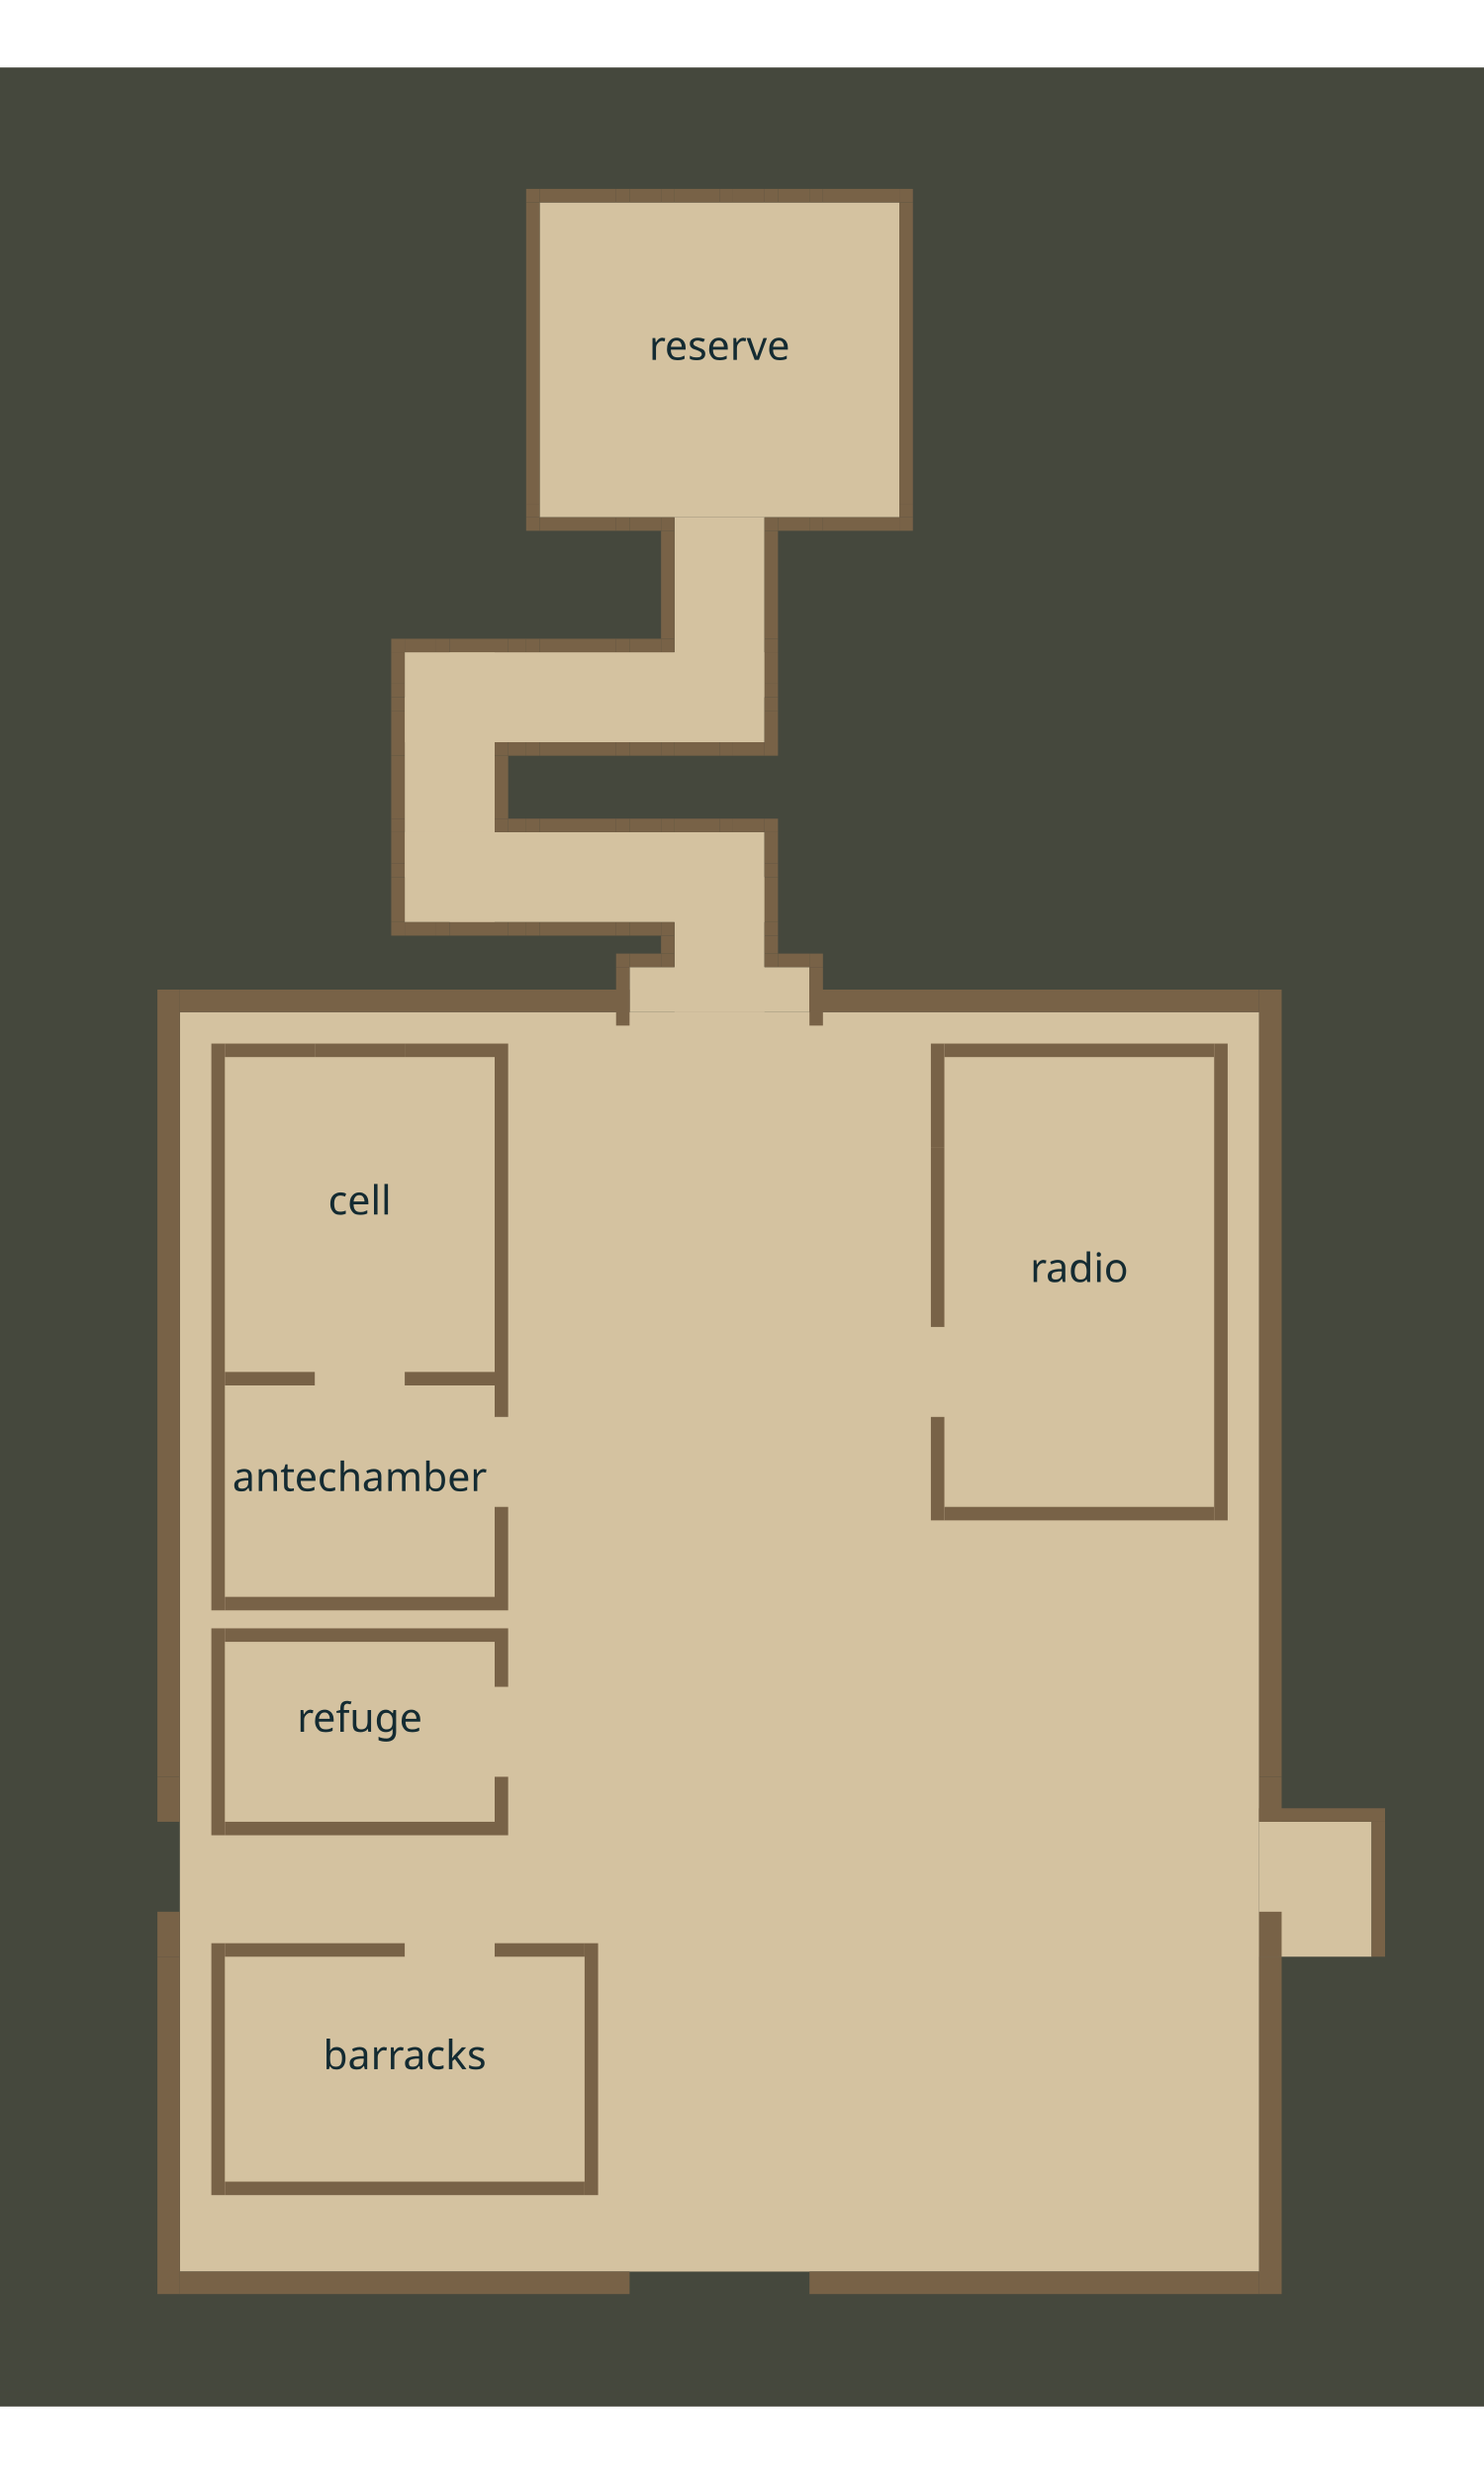
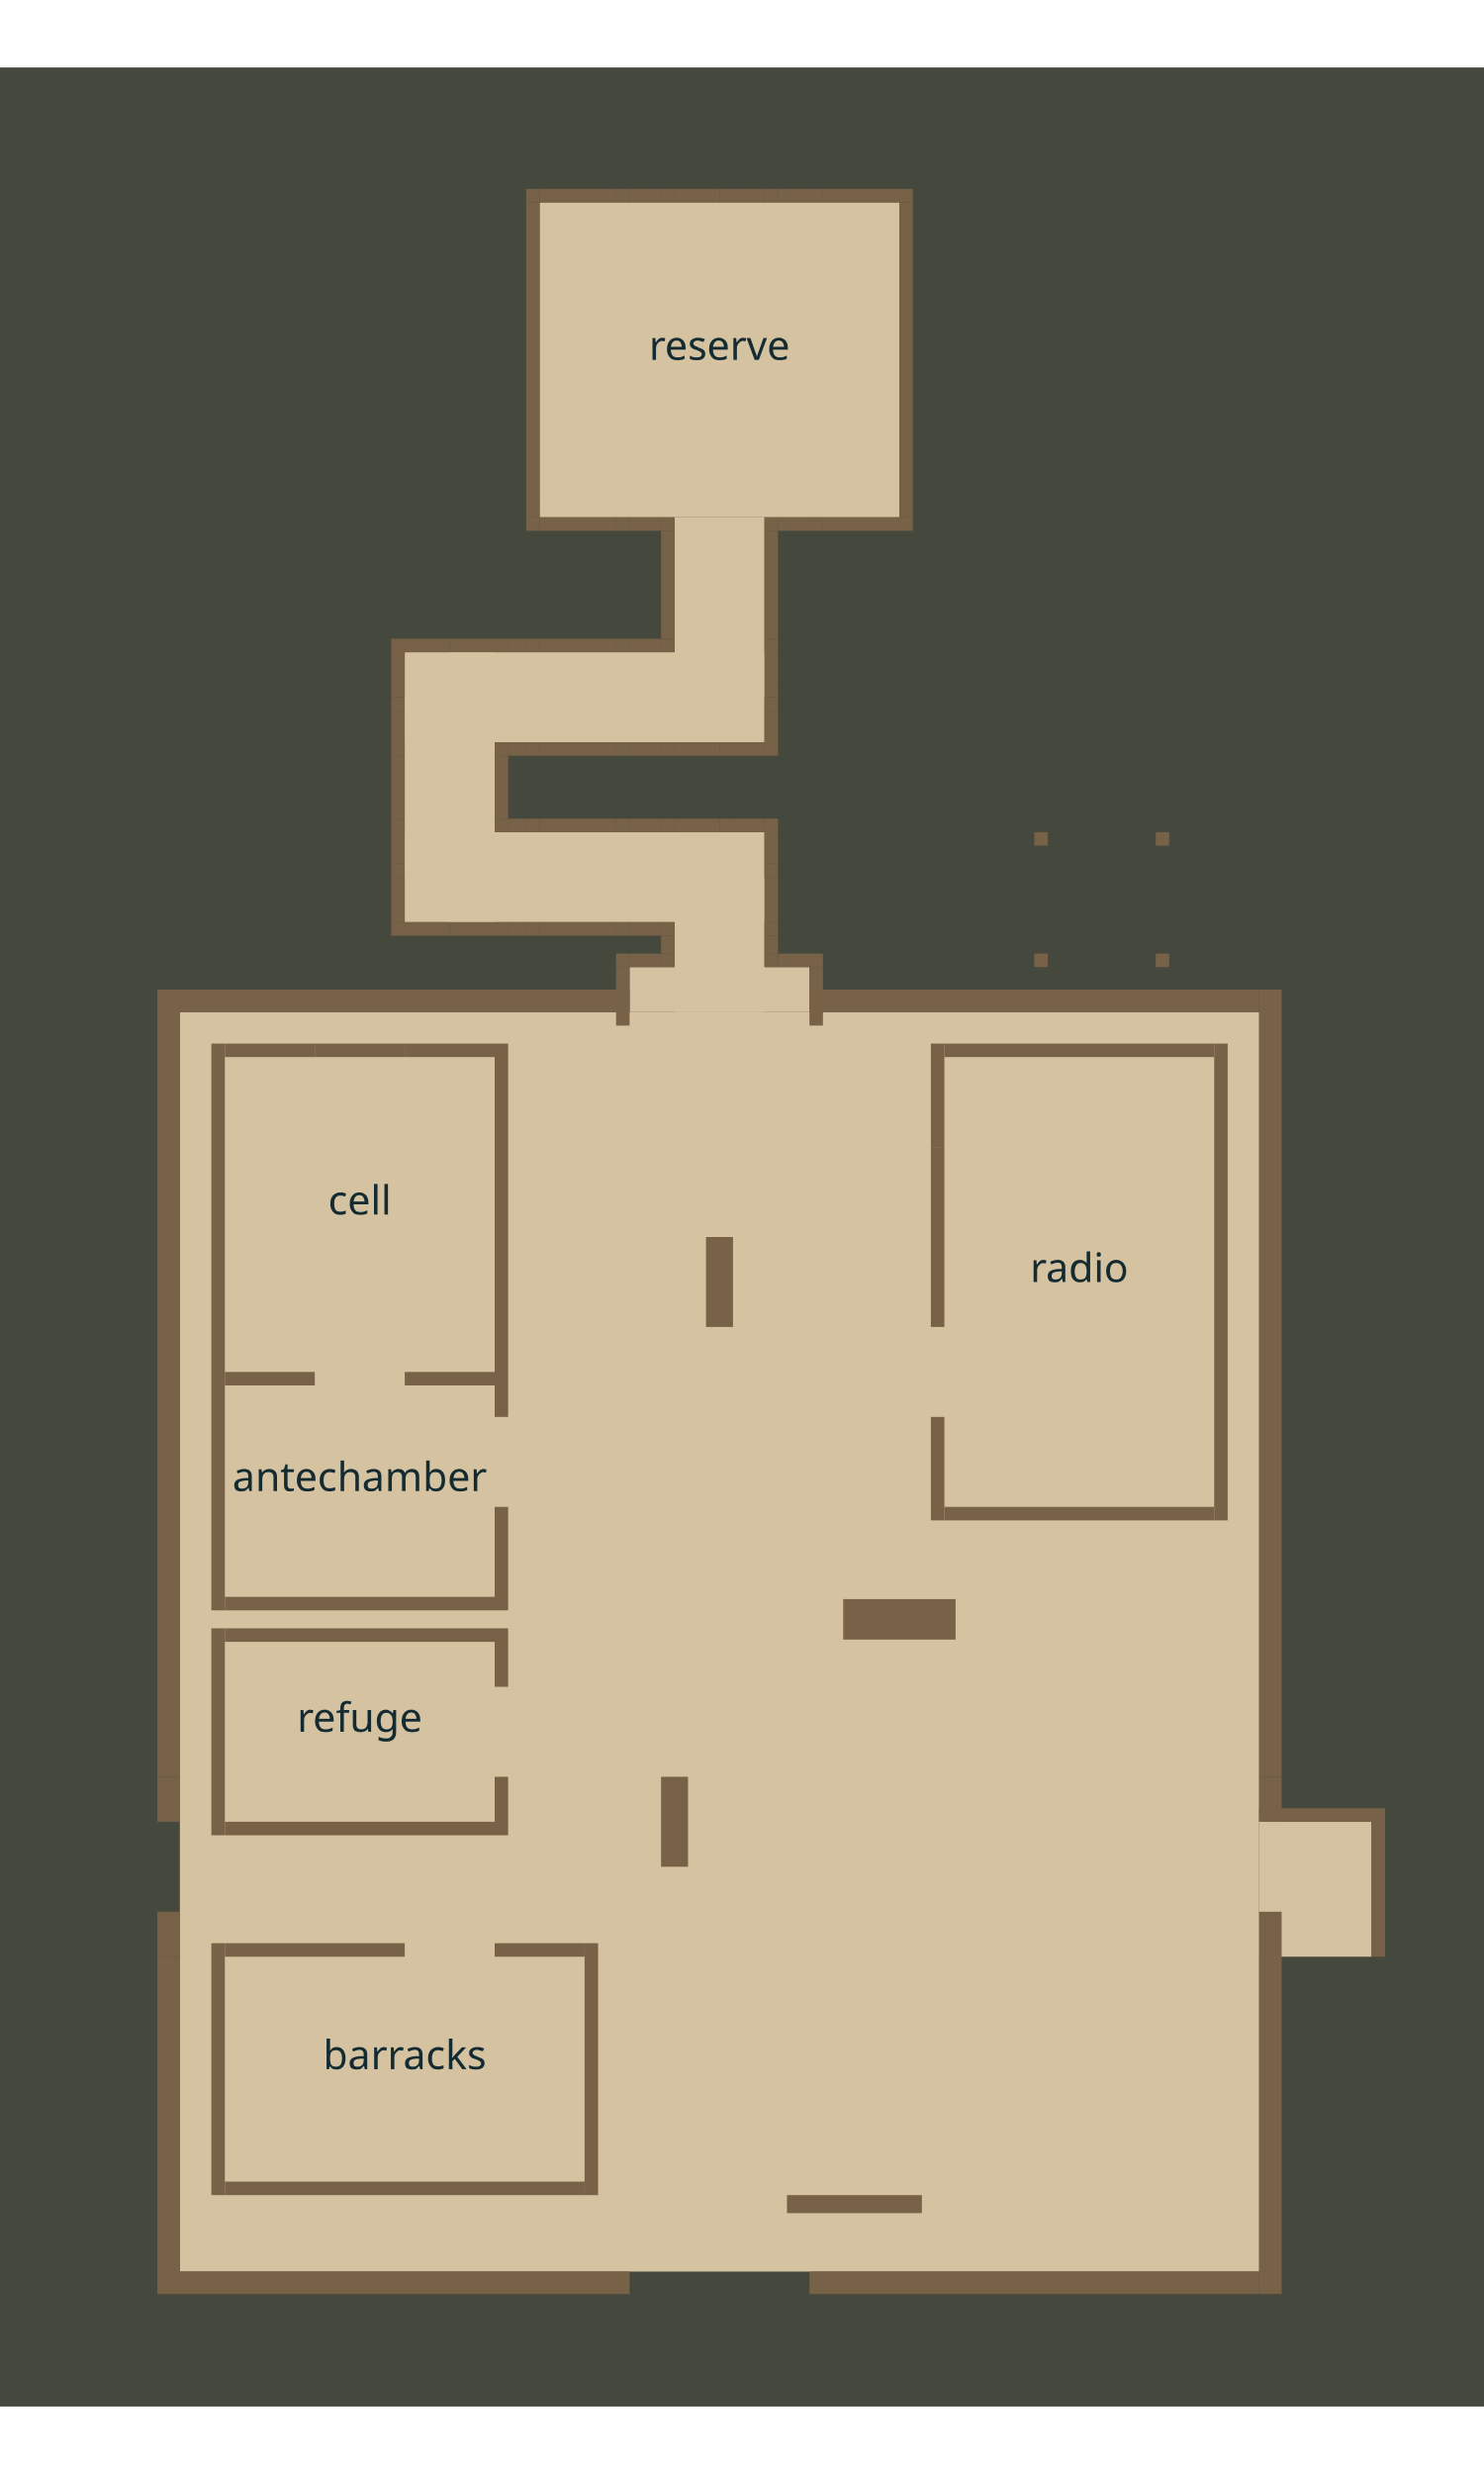
<svg xmlns="http://www.w3.org/2000/svg" width="720" height="1200" viewBox="0 -454 66 104">
  <rect x="0" y="-454" width="66" height="104" fill="#45483d" />
  <g fill="#d4c2a0">
    <polygon points="8,-356 56,-356 56,-412 8,-412" />
    <polygon points="56,-370 61,-370 61,-376 56,-376" />
    <polygon points="28,-412 36,-412 36,-414 28,-414" />
    <polygon points="24,-434 40,-434 40,-448 24,-448" />
    <polygon points="30,-426 34,-426 34,-434 30,-434" />
    <polygon points="20,-424 32,-424 32,-428 20,-428" />
    <polygon points="18,-418 22,-418 22,-426 18,-426" />
    <polygon points="20,-416 32,-416 32,-420 20,-420" />
    <polygon points="30,-412 34,-412 34,-418 30,-418" />
    <polygon points="30,-424 34,-424 34,-428 30,-428" />
    <polygon points="18,-424 22,-424 22,-428 18,-428" />
    <polygon points="18,-416 22,-416 22,-420 18,-420" />
    <polygon points="30,-416 34,-416 34,-420 30,-420" />
  </g>
  <g fill="#786247">
    <rect x="7" y="-370" width="1" height="15" />
    <rect x="7" y="-413" width="1" height="35" />
    <rect x="56" y="-370" width="1" height="15" />
    <rect x="56" y="-413" width="1" height="35" />
    <rect x="8" y="-356" width="20" height="1" />
    <rect x="36" y="-356" width="20" height="1" />
    <rect x="8" y="-413" width="20" height="1" />
    <rect x="36" y="-413" width="20" height="1" />
    <rect x="56" y="-372" width="1" height="2" />
    <rect x="56" y="-378" width="1" height="2" />
    <rect x="7" y="-372" width="1" height="2" />
    <rect x="7" y="-378" width="1" height="2" />
    <rect x="9.4" y="-370.6" width="0.6" height="11.2" />
    <rect x="26" y="-370.6" width="0.6" height="11.2" />
    <rect x="10" y="-360" width="16" height="0.6" />
    <rect x="10" y="-370.6" width="8" height="0.6" />
    <rect x="22" y="-370.6" width="4" height="0.6" />
    <rect x="9.4" y="-384.6" width="0.6" height="9.2" />
    <rect x="22" y="-378" width="0.6" height="2.6" />
    <rect x="22" y="-384.6" width="0.6" height="2.6" />
    <rect x="10" y="-376" width="12" height="0.6" />
    <rect x="10" y="-384.6" width="12" height="0.6" />
    <rect x="9.4" y="-395.4" width="0.6" height="10" />
    <rect x="22" y="-390" width="0.6" height="4.6" />
    <rect x="22" y="-395.4" width="0.6" height="1.4" />
    <rect x="10" y="-386" width="12" height="0.6" />
    <rect x="9.4" y="-410.6" width="0.6" height="15.2" />
    <rect x="22" y="-410.6" width="0.6" height="15.2" />
    <rect x="10" y="-396" width="4" height="0.6" />
    <rect x="18" y="-396" width="4" height="0.6" />
    <rect x="10" y="-410.6" width="4" height="0.6" />
    <rect x="18" y="-410.6" width="4" height="0.6" />
    <rect x="14" y="-410.6" width="4" height="0.6" />
    <rect x="41.4" y="-394" width="0.6" height="4.6" />
    <rect x="41.4" y="-402" width="0.6" height="4" />
    <rect x="41.4" y="-410.6" width="0.6" height="4.6" />
    <rect x="41.4" y="-406" width="0.6" height="4" />
    <rect x="54" y="-410.6" width="0.6" height="21.2" />
    <rect x="42" y="-390" width="12" height="0.6" />
    <rect x="42" y="-410.6" width="12" height="0.6" />
    <rect x="17.4" y="-416" width="0.6" height="0.6" />
    <rect x="17.4" y="-417.4" width="0.6" height="1.4" />
    <rect x="17.4" y="-418" width="0.6" height="0.6" />
    <rect x="17.4" y="-418.6" width="0.6" height="0.6" />
    <rect x="17.4" y="-420" width="0.6" height="1.4" />
    <rect x="17.4" y="-420.6" width="0.6" height="0.6" />
    <rect x="17.4" y="-423.4" width="0.6" height="2.8" />
    <rect x="17.4" y="-424" width="0.6" height="0.6" />
    <rect x="17.4" y="-425.4" width="0.6" height="1.4" />
    <rect x="17.4" y="-426" width="0.6" height="0.6" />
    <rect x="17.4" y="-426.6" width="0.6" height="0.6" />
    <rect x="17.4" y="-428" width="0.6" height="1.4" />
    <rect x="17.4" y="-428.6" width="0.6" height="0.6" />
    <rect x="18" y="-416" width="1.4" height="0.6" />
    <rect x="18" y="-428.6" width="1.4" height="0.6" />
    <rect x="19.4" y="-416" width="0.6" height="0.6" />
    <rect x="19.4" y="-428.6" width="0.6" height="0.6" />
    <rect x="20" y="-416" width="2" height="0.6" />
    <rect x="20" y="-428.6" width="2" height="0.6" />
    <rect x="22" y="-416" width="0.6" height="0.6" />
    <rect x="22" y="-420.6" width="0.6" height="0.6" />
    <rect x="22" y="-423.4" width="0.6" height="2.8" />
    <rect x="22" y="-424" width="0.6" height="0.6" />
    <rect x="22" y="-428.6" width="0.6" height="0.6" />
    <rect x="22.6" y="-416" width="0.8" height="0.6" />
    <rect x="22.6" y="-420.6" width="0.8" height="0.6" />
    <rect x="22.6" y="-424" width="0.8" height="0.6" />
    <rect x="22.6" y="-428.6" width="0.8" height="0.6" />
    <rect x="23.4" y="-416" width="0.6" height="0.6" />
    <rect x="23.4" y="-420.6" width="0.6" height="0.6" />
    <rect x="23.4" y="-424" width="0.6" height="0.6" />
    <rect x="23.4" y="-428.6" width="0.6" height="0.6" />
    <rect x="23.4" y="-434" width="0.6" height="0.6" />
    <rect x="23.4" y="-434.6" width="0.6" height="0.6" />
    <rect x="23.4" y="-448" width="0.6" height="13.4" />
    <rect x="23.4" y="-448.6" width="0.6" height="0.6" />
    <rect x="24" y="-416" width="3.4" height="0.6" />
    <rect x="24" y="-420.6" width="3.4" height="0.6" />
    <rect x="24" y="-424" width="3.4" height="0.6" />
    <rect x="24" y="-428.6" width="3.4" height="0.6" />
    <rect x="24" y="-434" width="3.4" height="0.6" />
    <rect x="24" y="-448.6" width="3.4" height="0.6" />
    <rect x="27.4" y="-412" width="0.6" height="0.6" />
    <rect x="27.4" y="-414" width="0.6" height="2" />
    <rect x="27.4" y="-414.6" width="0.6" height="0.6" />
    <rect x="27.4" y="-416" width="0.6" height="0.6" />
    <rect x="27.4" y="-420.6" width="0.6" height="0.6" />
    <rect x="27.4" y="-424" width="0.6" height="0.6" />
    <rect x="27.4" y="-428.6" width="0.6" height="0.6" />
    <rect x="27.4" y="-434" width="0.6" height="0.6" />
    <rect x="27.4" y="-448.6" width="0.6" height="0.6" />
    <rect x="28" y="-414.6" width="1.4" height="0.6" />
    <rect x="28" y="-416" width="1.4" height="0.6" />
    <rect x="28" y="-420.6" width="1.4" height="0.6" />
    <rect x="28" y="-424" width="1.4" height="0.6" />
    <rect x="28" y="-428.6" width="1.4" height="0.6" />
    <rect x="28" y="-434" width="1.4" height="0.6" />
    <rect x="28" y="-448.6" width="1.4" height="0.6" />
    <rect x="29.4" y="-414.6" width="0.6" height="0.6" />
    <rect x="29.4" y="-415.4" width="0.6" height="0.8" />
    <rect x="29.4" y="-416" width="0.6" height="0.6" />
    <rect x="29.4" y="-420.6" width="0.6" height="0.6" />
    <rect x="29.4" y="-424" width="0.6" height="0.6" />
    <rect x="29.4" y="-428.6" width="0.6" height="0.6" />
    <rect x="29.4" y="-433.4" width="0.6" height="4.8" />
    <rect x="29.4" y="-434" width="0.6" height="0.6" />
    <rect x="29.4" y="-448.6" width="0.6" height="0.6" />
    <rect x="30" y="-420.6" width="2" height="0.6" />
    <rect x="30" y="-424" width="2" height="0.6" />
    <rect x="30" y="-448.6" width="2" height="0.6" />
    <rect x="32" y="-420.6" width="0.6" height="0.6" />
    <rect x="32" y="-424" width="0.6" height="0.6" />
    <rect x="32" y="-448.6" width="0.6" height="0.6" />
    <rect x="32.6" y="-420.6" width="1.4" height="0.6" />
    <rect x="32.6" y="-424" width="1.4" height="0.6" />
    <rect x="32.6" y="-448.6" width="1.4" height="0.6" />
    <rect x="34" y="-414.6" width="0.6" height="0.6" />
    <rect x="34" y="-415.4" width="0.6" height="0.8" />
    <rect x="34" y="-416" width="0.6" height="0.6" />
    <rect x="34" y="-417.4" width="0.6" height="1.4" />
    <rect x="34" y="-418" width="0.6" height="0.6" />
    <rect x="34" y="-418.6" width="0.6" height="0.6" />
    <rect x="34" y="-420" width="0.6" height="1.4" />
    <rect x="34" y="-420.6" width="0.6" height="0.6" />
    <rect x="34" y="-424" width="0.6" height="0.6" />
    <rect x="34" y="-425.4" width="0.6" height="1.4" />
    <rect x="34" y="-426" width="0.6" height="0.6" />
    <rect x="34" y="-426.6" width="0.6" height="0.6" />
    <rect x="34" y="-428" width="0.6" height="1.4" />
    <rect x="34" y="-428.6" width="0.6" height="0.6" />
    <rect x="34" y="-433.4" width="0.6" height="4.8" />
    <rect x="34" y="-434" width="0.6" height="0.6" />
    <rect x="34" y="-448.6" width="0.6" height="0.6" />
    <rect x="34.6" y="-414.6" width="1.4" height="0.6" />
    <rect x="34.6" y="-434" width="1.4" height="0.6" />
    <rect x="34.6" y="-448.6" width="1.4" height="0.6" />
    <rect x="36" y="-412" width="0.6" height="0.6" />
    <rect x="36" y="-414" width="0.6" height="2" />
    <rect x="36" y="-414.6" width="0.6" height="0.6" />
    <rect x="36" y="-434" width="0.6" height="0.6" />
    <rect x="36" y="-448.6" width="0.6" height="0.6" />
    <rect x="36.6" y="-434" width="3.4" height="0.6" />
    <rect x="36.6" y="-448.6" width="3.4" height="0.6" />
    <rect x="40" y="-434" width="0.6" height="0.6" />
    <rect x="40" y="-434.6" width="0.6" height="0.6" />
    <rect x="40" y="-448" width="0.6" height="13.4" />
    <rect x="40" y="-448.6" width="0.6" height="0.6" />
    <rect x="56" y="-376.6" width="5.6" height="0.6" />
    <rect x="61" y="-376" width="0.6" height="6" />
+     <rect x="35" y="-359.4" width="6" height="0.8" />
+     <rect x="29.4" y="-378" width="1.2" height="4" />
+     <rect x="37.5" y="-385.9" width="5" height="1.8" />
+     <rect x="31.4" y="-402" width="1.2" height="4" />
+     <rect x="46" y="-414.6" width="0.6" height="0.6" />
+     <rect x="46" y="-420" width="0.6" height="0.6" />
+     <rect x="51.4" y="-414.6" width="0.6" height="0.6" />
+     <rect x="51.4" y="-420" width="0.6" height="0.6" />
  </g>
  <g font-family="sans-serif" font-size="1.8" text-anchor="middle" fill="#142b32">
    <text x="18" y="-365">barracks</text>
    <text x="16" y="-380">refuge</text>
    <text x="16" y="-390.7">antechamber</text>
    <text x="16" y="-403">cell</text>
    <text x="48" y="-400">radio</text>
    <text x="32" y="-441">reserve</text>
  </g>
</svg>
